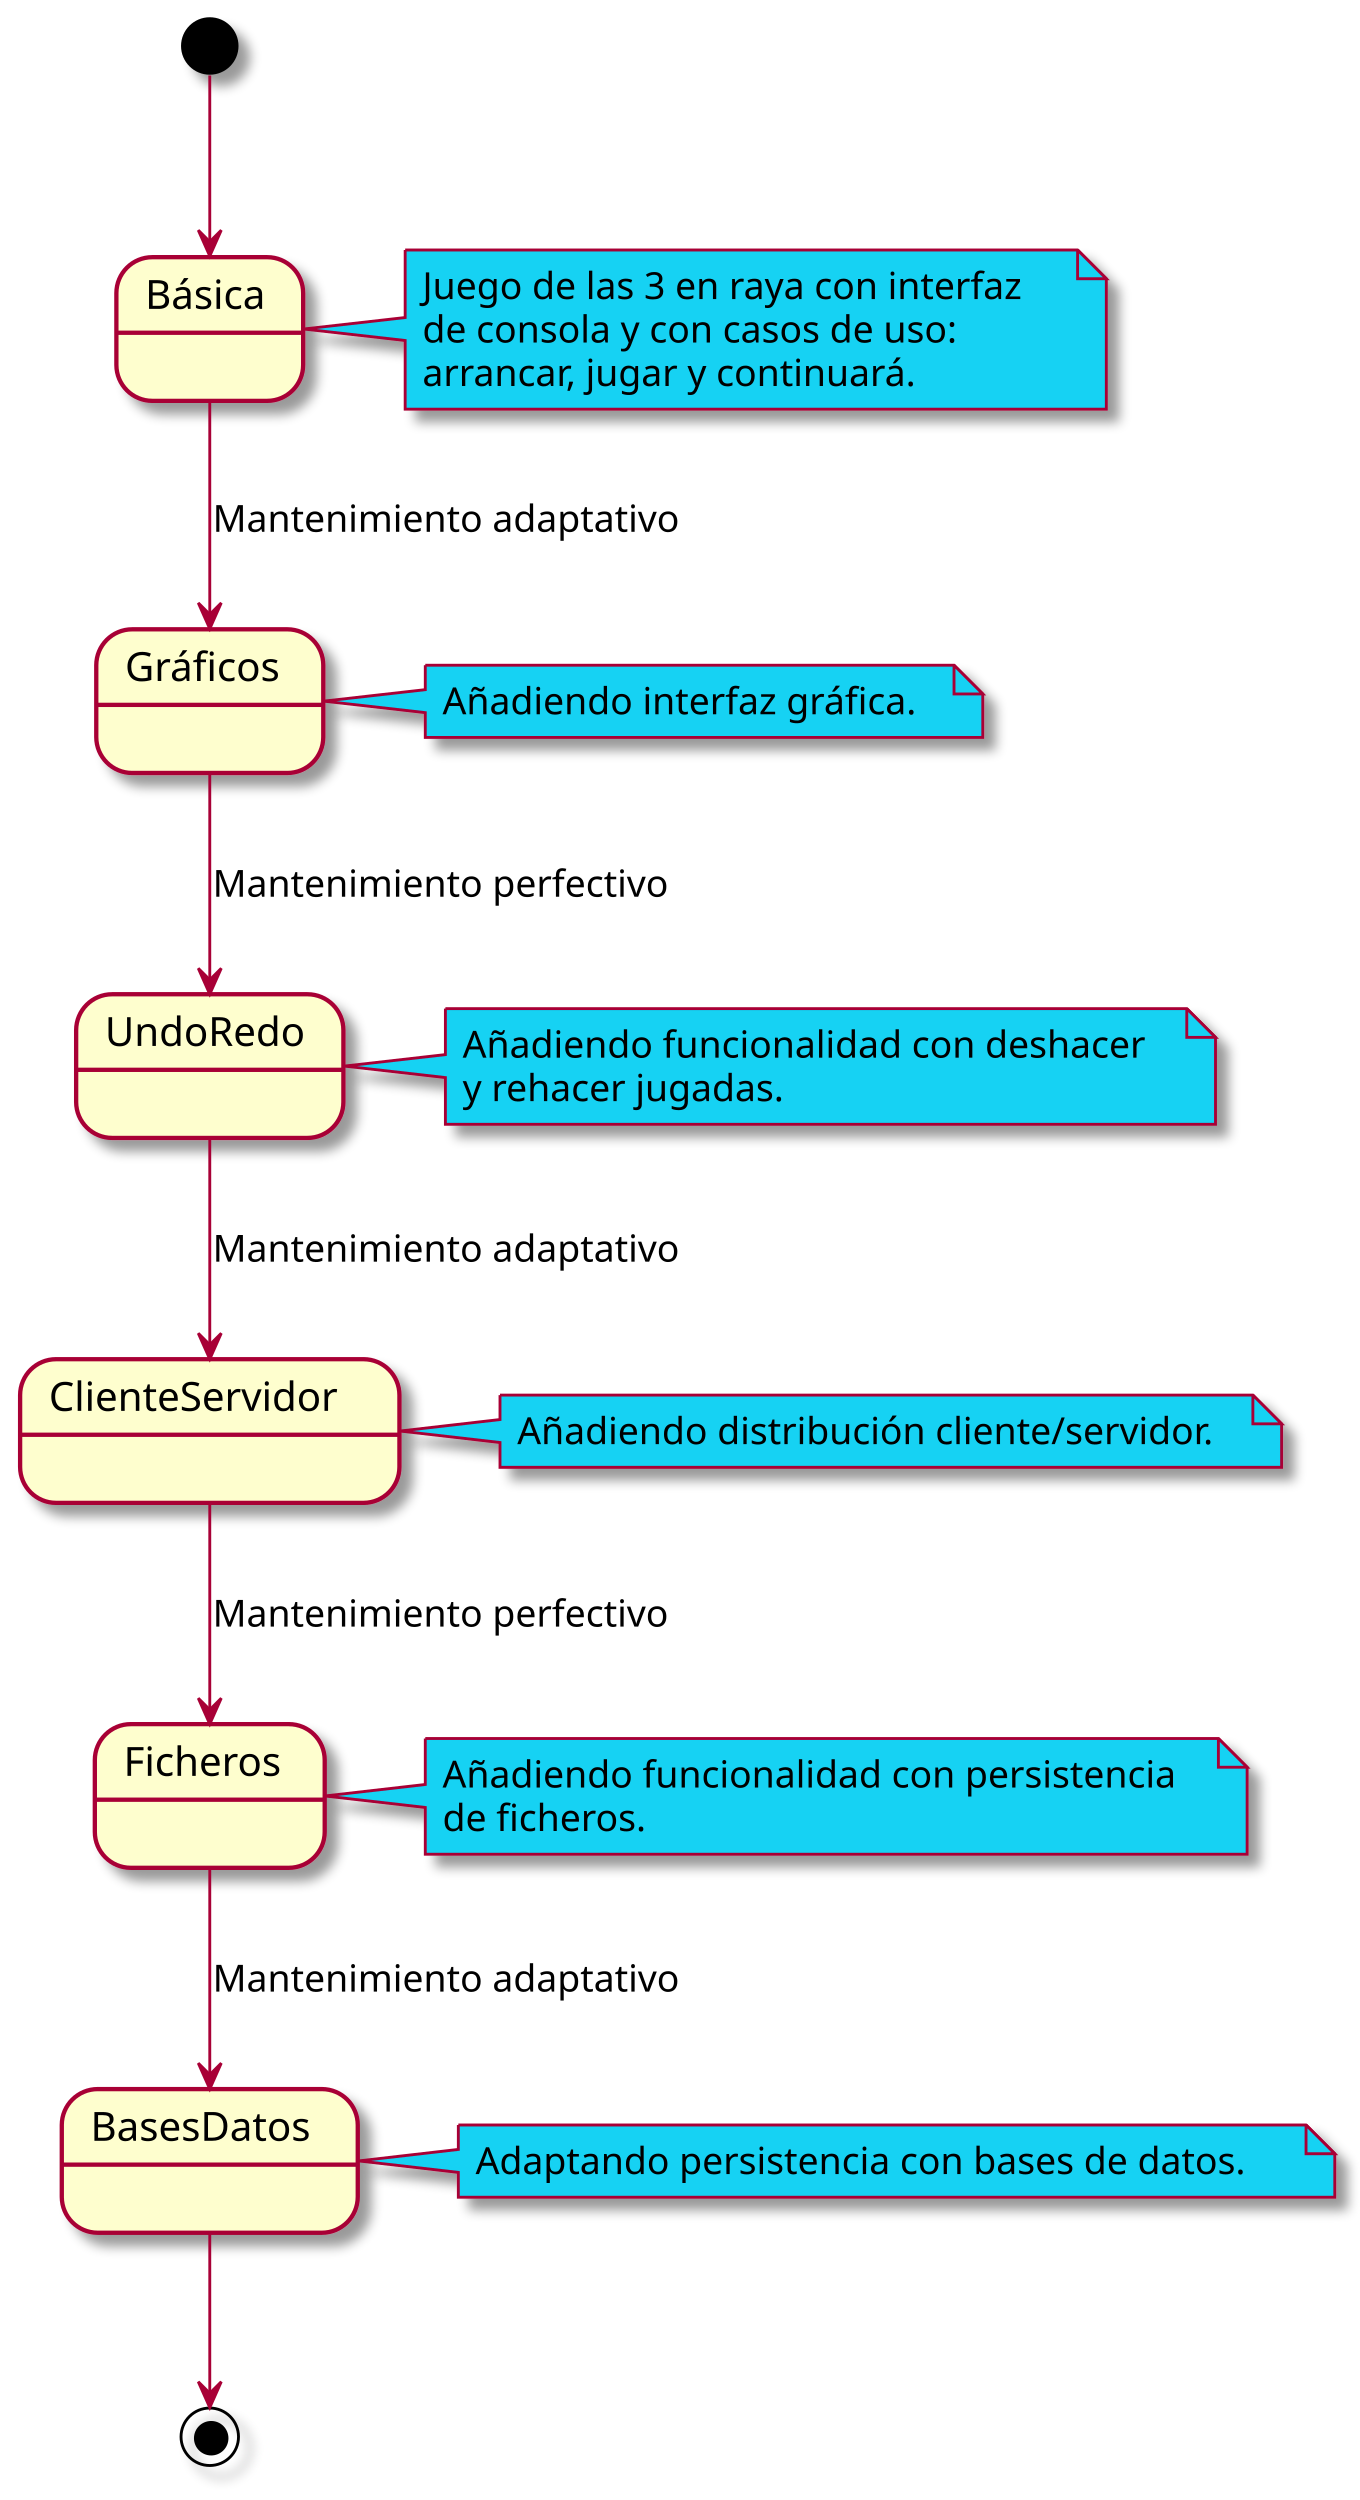
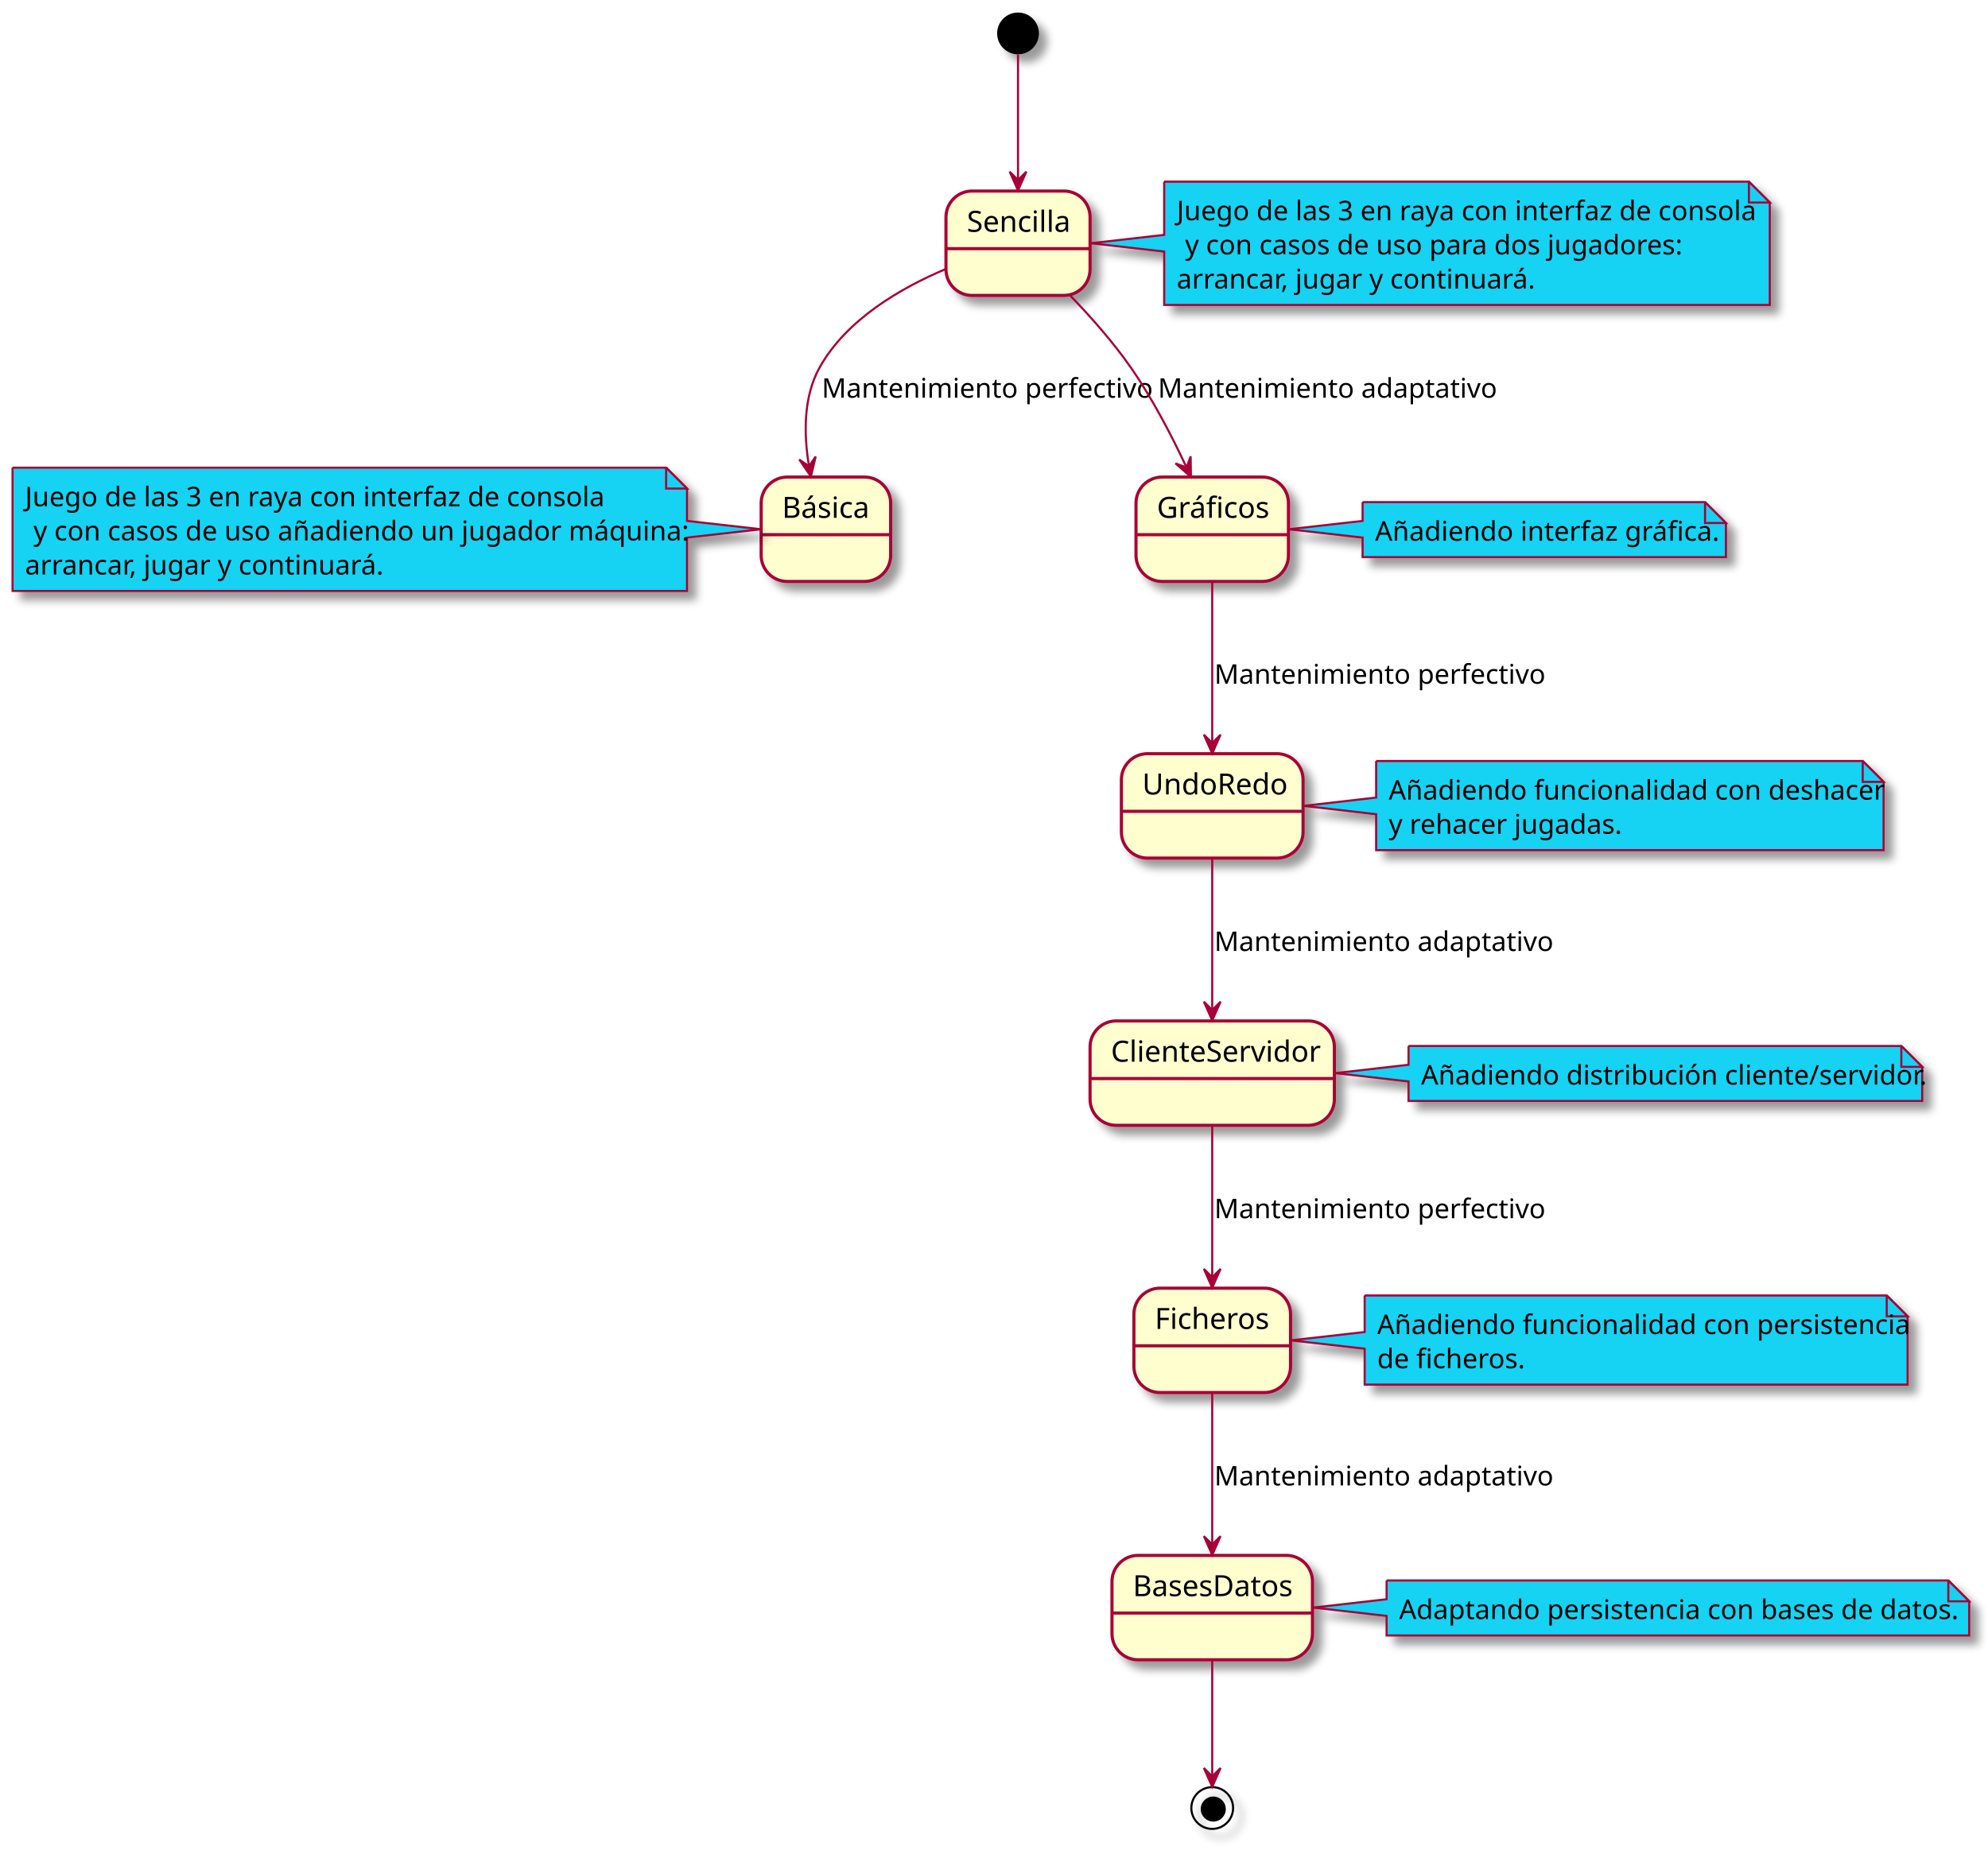
- <svg xmlns="http://www.w3.org/2000/svg" contentScriptType="application/ecmascript" contentStyleType="text/css" height="870px" preserveAspectRatio="none" style="width:473px;height:870px;" version="1.1" viewBox="0 0 473 870" width="473px" zoomAndPan="magnify">
+ <svg xmlns="http://www.w3.org/2000/svg" contentScriptType="application/ecmascript" contentStyleType="text/css" height="888px" preserveAspectRatio="none" style="width:952px;height:888px;" version="1.1" viewBox="0 0 952 888" width="952px" zoomAndPan="magnify">
  <defs>
-     <filter height="300%" id="frt6ymzceguzb" width="300%" x="-1" y="-1">
+     <filter height="300%" id="f1ic7g5mtmq2r0" width="300%" x="-1" y="-1">
      <feGaussianBlur result="blurOut" stdDeviation="2.0" />
      <feColorMatrix in="blurOut" result="blurOut2" type="matrix" values="0 0 0 0 0 0 0 0 0 0 0 0 0 0 0 0 0 0 .4 0" />
      <feOffset dx="4.0" dy="4.0" in="blurOut2" result="blurOut3" />
      <feBlend in="SourceGraphic" in2="blurOut3" mode="normal" />
    </filter>
  </defs>
  <g>
    <g id="Básica">
-       <rect fill="#FEFECE" filter="url(#frt6ymzceguzb)" height="50" rx="12.5" ry="12.5" style="stroke: #A80036; stroke-width: 1.5;" width="65" x="40.5" y="89.5" />
-       <line style="stroke: #A80036; stroke-width: 1.5;" x1="40.5" x2="105.5" y1="115.797" y2="115.797" />
-       <text fill="#000000" font-family="sans-serif" font-size="14" lengthAdjust="spacingAndGlyphs" textLength="45" x="50.5" y="107.495">Básica</text>
+       <rect fill="#FEFECE" filter="url(#f1ic7g5mtmq2r0)" height="50" rx="12.5" ry="12.5" style="stroke: #A80036; stroke-width: 1.5;" width="62" x="364.5" y="228.5" />
+       <line style="stroke: #A80036; stroke-width: 1.5;" x1="364.5" x2="426.5" y1="256.109" y2="256.109" />
+       <text fill="#000000" font-family="sans-serif" font-size="14" lengthAdjust="spacingAndGlyphs" textLength="42" x="374.5" y="248.033">Básica</text>
    </g>
    <g id="Gráficos">
-       <rect fill="#FEFECE" filter="url(#frt6ymzceguzb)" height="50" rx="12.5" ry="12.5" style="stroke: #A80036; stroke-width: 1.5;" width="79" x="33.5" y="219" />
-       <line style="stroke: #A80036; stroke-width: 1.5;" x1="33.5" x2="112.5" y1="245.297" y2="245.297" />
-       <text fill="#000000" font-family="sans-serif" font-size="14" lengthAdjust="spacingAndGlyphs" textLength="59" x="43.5" y="236.995">Gráficos</text>
+       <rect fill="#FEFECE" filter="url(#f1ic7g5mtmq2r0)" height="50" rx="12.5" ry="12.5" style="stroke: #A80036; stroke-width: 1.5;" width="73" x="544" y="228.5" />
+       <line style="stroke: #A80036; stroke-width: 1.5;" x1="544" x2="617" y1="256.109" y2="256.109" />
+       <text fill="#000000" font-family="sans-serif" font-size="14" lengthAdjust="spacingAndGlyphs" textLength="53" x="554" y="248.033">Gráficos</text>
    </g>
    <g id="UndoRedo">
-       <rect fill="#FEFECE" filter="url(#frt6ymzceguzb)" height="50" rx="12.5" ry="12.5" style="stroke: #A80036; stroke-width: 1.5;" width="93" x="26.5" y="346" />
-       <line style="stroke: #A80036; stroke-width: 1.5;" x1="26.5" x2="119.5" y1="372.297" y2="372.297" />
-       <text fill="#000000" font-family="sans-serif" font-size="14" lengthAdjust="spacingAndGlyphs" textLength="73" x="36.5" y="363.995">UndoRedo</text>
+       <rect fill="#FEFECE" filter="url(#f1ic7g5mtmq2r0)" height="50" rx="12.5" ry="12.5" style="stroke: #A80036; stroke-width: 1.5;" width="87" x="537" y="361" />
+       <line style="stroke: #A80036; stroke-width: 1.5;" x1="537" x2="624" y1="388.609" y2="388.609" />
+       <text fill="#000000" font-family="sans-serif" font-size="14" lengthAdjust="spacingAndGlyphs" textLength="67" x="547" y="380.533">UndoRedo</text>
    </g>
    <g id="ClienteServidor">
-       <rect fill="#FEFECE" filter="url(#frt6ymzceguzb)" height="50" rx="12.5" ry="12.5" style="stroke: #A80036; stroke-width: 1.5;" width="132" x="7" y="473" />
-       <line style="stroke: #A80036; stroke-width: 1.5;" x1="7" x2="139" y1="499.297" y2="499.297" />
-       <text fill="#000000" font-family="sans-serif" font-size="14" lengthAdjust="spacingAndGlyphs" textLength="112" x="17" y="490.995">ClienteServidor</text>
+       <rect fill="#FEFECE" filter="url(#f1ic7g5mtmq2r0)" height="50" rx="12.5" ry="12.5" style="stroke: #A80036; stroke-width: 1.5;" width="117" x="522" y="489" />
+       <line style="stroke: #A80036; stroke-width: 1.5;" x1="522" x2="639" y1="516.609" y2="516.609" />
+       <text fill="#000000" font-family="sans-serif" font-size="14" lengthAdjust="spacingAndGlyphs" textLength="97" x="532" y="508.533">ClienteServidor</text>
    </g>
    <g id="Ficheros">
-       <rect fill="#FEFECE" filter="url(#frt6ymzceguzb)" height="50" rx="12.5" ry="12.5" style="stroke: #A80036; stroke-width: 1.5;" width="80" x="33" y="600" />
-       <line style="stroke: #A80036; stroke-width: 1.5;" x1="33" x2="113" y1="626.297" y2="626.297" />
-       <text fill="#000000" font-family="sans-serif" font-size="14" lengthAdjust="spacingAndGlyphs" textLength="60" x="43" y="617.995">Ficheros</text>
+       <rect fill="#FEFECE" filter="url(#f1ic7g5mtmq2r0)" height="50" rx="12.5" ry="12.5" style="stroke: #A80036; stroke-width: 1.5;" width="75" x="543" y="617" />
+       <line style="stroke: #A80036; stroke-width: 1.5;" x1="543" x2="618" y1="644.609" y2="644.609" />
+       <text fill="#000000" font-family="sans-serif" font-size="14" lengthAdjust="spacingAndGlyphs" textLength="55" x="553" y="636.533">Ficheros</text>
    </g>
    <g id="BasesDatos">
-       <rect fill="#FEFECE" filter="url(#frt6ymzceguzb)" height="50" rx="12.5" ry="12.5" style="stroke: #A80036; stroke-width: 1.5;" width="103" x="21.5" y="727" />
-       <line style="stroke: #A80036; stroke-width: 1.5;" x1="21.5" x2="124.5" y1="753.297" y2="753.297" />
-       <text fill="#000000" font-family="sans-serif" font-size="14" lengthAdjust="spacingAndGlyphs" textLength="83" x="31.5" y="744.995">BasesDatos</text>
+       <rect fill="#FEFECE" filter="url(#f1ic7g5mtmq2r0)" height="50" rx="12.5" ry="12.5" style="stroke: #A80036; stroke-width: 1.5;" width="96" x="532.5" y="745" />
+       <line style="stroke: #A80036; stroke-width: 1.5;" x1="532.5" x2="628.5" y1="772.609" y2="772.609" />
+       <text fill="#000000" font-family="sans-serif" font-size="14" lengthAdjust="spacingAndGlyphs" textLength="76" x="542.5" y="764.533">BasesDatos</text>
    </g>
-     <ellipse cx="73" cy="16" fill="#000000" filter="url(#frt6ymzceguzb)" rx="10" ry="10" style="stroke: none; stroke-width: 1.0;" />
-     <ellipse cx="73" cy="848" fill="none" filter="url(#frt6ymzceguzb)" rx="10" ry="10" style="stroke: #000000; stroke-width: 1.0;" />
-     <ellipse cx="73.5" cy="848.5" fill="#000000" rx="6" ry="6" style="stroke: none; stroke-width: 1.0;" />
-     <path d="M141,87 L141,110.5 L105.656,114.5 L141,118.5 L141,142.398 A0,0 0 0 0 141,142.398 L385,142.398 A0,0 0 0 0 385,142.398 L385,97 L375,87 L141,87 A0,0 0 0 0 141,87 " fill="#15D2F3" filter="url(#frt6ymzceguzb)" style="stroke: #A80036; stroke-width: 1.0;" />
-     <path d="M375,87 L375,97 L385,97 L375,87 " fill="#15D2F3" style="stroke: #A80036; stroke-width: 1.0;" />
-     <text fill="#000000" font-family="sans-serif" font-size="13" lengthAdjust="spacingAndGlyphs" textLength="223" x="147" y="104.067">Juego de las 3 en raya con interfaz</text>
-     <text fill="#000000" font-family="sans-serif" font-size="13" lengthAdjust="spacingAndGlyphs" textLength="201" x="147" y="119.2">de consola y con casos de uso:</text>
-     <text fill="#000000" font-family="sans-serif" font-size="13" lengthAdjust="spacingAndGlyphs" textLength="182" x="147" y="134.333">arrancar, jugar y continuará.</text>
-     <path d="M148,231.5 L148,240 L112.641,244 L148,248 L148,256.633 A0,0 0 0 0 148,256.633 L342,256.633 A0,0 0 0 0 342,256.633 L342,241.5 L332,231.5 L148,231.5 A0,0 0 0 0 148,231.5 " fill="#15D2F3" filter="url(#frt6ymzceguzb)" style="stroke: #A80036; stroke-width: 1.0;" />
-     <path d="M332,231.5 L332,241.5 L342,241.5 L332,231.5 " fill="#15D2F3" style="stroke: #A80036; stroke-width: 1.0;" />
-     <text fill="#000000" font-family="sans-serif" font-size="13" lengthAdjust="spacingAndGlyphs" textLength="173" x="154" y="248.567">Añadiendo interfaz gráfica.</text>
-     <path d="M155,351 L155,367 L119.828,371 L155,375 L155,391.266 A0,0 0 0 0 155,391.266 L423,391.266 A0,0 0 0 0 423,391.266 L423,361 L413,351 L155,351 A0,0 0 0 0 155,351 " fill="#15D2F3" filter="url(#frt6ymzceguzb)" style="stroke: #A80036; stroke-width: 1.0;" />
-     <path d="M413,351 L413,361 L423,361 L413,351 " fill="#15D2F3" style="stroke: #A80036; stroke-width: 1.0;" />
-     <text fill="#000000" font-family="sans-serif" font-size="13" lengthAdjust="spacingAndGlyphs" textLength="247" x="161" y="368.067">Añadiendo funcionalidad con deshacer</text>
-     <text fill="#000000" font-family="sans-serif" font-size="13" lengthAdjust="spacingAndGlyphs" textLength="119" x="161" y="383.2">y rehacer jugadas.</text>
-     <path d="M174,485.5 L174,494 L139.193,498 L174,502 L174,510.633 A0,0 0 0 0 174,510.633 L446,510.633 A0,0 0 0 0 446,510.633 L446,495.5 L436,485.5 L174,485.5 A0,0 0 0 0 174,485.5 " fill="#15D2F3" filter="url(#frt6ymzceguzb)" style="stroke: #A80036; stroke-width: 1.0;" />
-     <path d="M436,485.5 L436,495.5 L446,495.5 L436,485.5 " fill="#15D2F3" style="stroke: #A80036; stroke-width: 1.0;" />
-     <text fill="#000000" font-family="sans-serif" font-size="13" lengthAdjust="spacingAndGlyphs" textLength="251" x="180" y="502.567">Añadiendo distribución cliente/servidor.</text>
-     <path d="M148,605 L148,621 L113.023,625 L148,629 L148,645.266 A0,0 0 0 0 148,645.266 L434,645.266 A0,0 0 0 0 434,645.266 L434,615 L424,605 L148,605 A0,0 0 0 0 148,605 " fill="#15D2F3" filter="url(#frt6ymzceguzb)" style="stroke: #A80036; stroke-width: 1.0;" />
-     <path d="M424,605 L424,615 L434,615 L424,605 " fill="#15D2F3" style="stroke: #A80036; stroke-width: 1.0;" />
-     <text fill="#000000" font-family="sans-serif" font-size="13" lengthAdjust="spacingAndGlyphs" textLength="265" x="154" y="622.067">Añadiendo funcionalidad con persistencia</text>
-     <text fill="#000000" font-family="sans-serif" font-size="13" lengthAdjust="spacingAndGlyphs" textLength="75" x="154" y="637.2">de ficheros.</text>
-     <path d="M159.5,739.5 L159.5,748 L124.814,752 L159.5,756 L159.5,764.633 A0,0 0 0 0 159.5,764.633 L464.5,764.633 A0,0 0 0 0 464.5,764.633 L464.5,749.5 L454.5,739.5 L159.5,739.5 A0,0 0 0 0 159.5,739.5 " fill="#15D2F3" filter="url(#frt6ymzceguzb)" style="stroke: #A80036; stroke-width: 1.0;" />
-     <path d="M454.5,739.5 L454.5,749.5 L464.5,749.5 L454.5,739.5 " fill="#15D2F3" style="stroke: #A80036; stroke-width: 1.0;" />
-     <text fill="#000000" font-family="sans-serif" font-size="13" lengthAdjust="spacingAndGlyphs" textLength="284" x="165.5" y="756.567">Adaptando persistencia con bases de datos.</text>
-     <path d="M73,26.253 C73,39.417 73,64.15 73,83.93 " fill="none" id="*start-to-Básica" style="stroke: #A80036; stroke-width: 1.0;" />
-     <polygon fill="#A80036" points="73,89.102,77,80.102,73,84.102,69,80.102,73,89.102" style="stroke: #A80036; stroke-width: 1.0;" />
-     <path d="M73,139.782 C73,160.785 73,191.212 73,213.59 " fill="none" id="Básica-to-Gráficos" style="stroke: #A80036; stroke-width: 1.0;" />
-     <polygon fill="#A80036" points="73,218.809,77,209.809,73,213.809,69,209.809,73,218.809" style="stroke: #A80036; stroke-width: 1.0;" />
-     <text fill="#000000" font-family="sans-serif" font-size="13" lengthAdjust="spacingAndGlyphs" textLength="168" x="74" y="185.067">Mantenimiento adaptativo</text>
-     <path d="M73,269.101 C73,289.593 73,319.076 73,340.884 " fill="none" id="Gráficos-to-UndoRedo" style="stroke: #A80036; stroke-width: 1.0;" />
-     <polygon fill="#A80036" points="73,345.973,77,336.973,73,340.973,69,336.973,73,345.973" style="stroke: #A80036; stroke-width: 1.0;" />
-     <text fill="#000000" font-family="sans-serif" font-size="13" lengthAdjust="spacingAndGlyphs" textLength="164" x="74" y="312.067">Mantenimiento perfectivo</text>
-     <path d="M73,396.101 C73,416.593 73,446.076 73,467.884 " fill="none" id="UndoRedo-to-ClienteServidor" style="stroke: #A80036; stroke-width: 1.0;" />
-     <polygon fill="#A80036" points="73,472.973,77,463.973,73,467.973,69,463.973,73,472.973" style="stroke: #A80036; stroke-width: 1.0;" />
-     <text fill="#000000" font-family="sans-serif" font-size="13" lengthAdjust="spacingAndGlyphs" textLength="168" x="74" y="439.067">Mantenimiento adaptativo</text>
-     <path d="M73,523.101 C73,543.593 73,573.076 73,594.884 " fill="none" id="ClienteServidor-to-Ficheros" style="stroke: #A80036; stroke-width: 1.0;" />
-     <polygon fill="#A80036" points="73,599.973,77,590.973,73,594.973,69,590.973,73,599.973" style="stroke: #A80036; stroke-width: 1.0;" />
-     <text fill="#000000" font-family="sans-serif" font-size="13" lengthAdjust="spacingAndGlyphs" textLength="164" x="74" y="566.067">Mantenimiento perfectivo</text>
-     <path d="M73,650.101 C73,670.593 73,700.076 73,721.884 " fill="none" id="Ficheros-to-BasesDatos" style="stroke: #A80036; stroke-width: 1.0;" />
-     <polygon fill="#A80036" points="73,726.973,77,717.973,73,721.973,69,717.973,73,726.973" style="stroke: #A80036; stroke-width: 1.0;" />
-     <text fill="#000000" font-family="sans-serif" font-size="13" lengthAdjust="spacingAndGlyphs" textLength="168" x="74" y="693.067">Mantenimiento adaptativo</text>
-     <path d="M73,777.207 C73,794.842 73,818.126 73,832.835 " fill="none" id="BasesDatos-to-*end" style="stroke: #A80036; stroke-width: 1.0;" />
-     <polygon fill="#A80036" points="73,837.84,77,828.84,73,832.84,69,828.84,73,837.84" style="stroke: #A80036; stroke-width: 1.0;" />
+     <ellipse cx="487.5" cy="16" fill="#000000" filter="url(#f1ic7g5mtmq2r0)" rx="10" ry="10" style="stroke: none; stroke-width: 1.0;" />
+     <g id="Sencilla">
+       <rect fill="#FEFECE" filter="url(#f1ic7g5mtmq2r0)" height="50" rx="12.5" ry="12.5" style="stroke: #A80036; stroke-width: 1.5;" width="69" x="453" y="91.5" />
+       <line style="stroke: #A80036; stroke-width: 1.5;" x1="453" x2="522" y1="119.109" y2="119.109" />
+       <text fill="#000000" font-family="sans-serif" font-size="14" lengthAdjust="spacingAndGlyphs" textLength="49" x="463" y="111.033">Sencilla</text>
+     </g>
+     <ellipse cx="580.5" cy="866" fill="none" filter="url(#f1ic7g5mtmq2r0)" rx="10" ry="10" style="stroke: #000000; stroke-width: 1.0;" />
+     <ellipse cx="581" cy="866.5" fill="#000000" rx="6" ry="6" style="stroke: none; stroke-width: 1.0;" />
+     <path d="M557.5,87 L557.5,112.5 L522.354,116.5 L557.5,120.5 L557.5,146.055 A0,0 0 0 0 557.5,146.055 L847.5,146.055 A0,0 0 0 0 847.5,146.055 L847.5,97 L837.5,87 L557.5,87 A0,0 0 0 0 557.5,87 " fill="#15D2F3" filter="url(#f1ic7g5mtmq2r0)" style="stroke: #A80036; stroke-width: 1.0;" />
+     <path d="M837.5,87 L837.5,97 L847.5,97 L837.5,87 " fill="#15D2F3" style="stroke: #A80036; stroke-width: 1.0;" />
+     <text fill="#000000" font-family="sans-serif" font-size="13" lengthAdjust="spacingAndGlyphs" textLength="269" x="563.5" y="105.495">Juego de las 3 en raya con interfaz de consola</text>
+     <text fill="#000000" font-family="sans-serif" font-size="13" lengthAdjust="spacingAndGlyphs" textLength="232" x="567.5" y="121.847">y con casos de uso para dos jugadores:</text>
+     <text fill="#000000" font-family="sans-serif" font-size="13" lengthAdjust="spacingAndGlyphs" textLength="162" x="563.5" y="138.198">arrancar, jugar y continuará.</text>
+     <path d="M6,224 L6,283.055 A0,0 0 0 0 6,283.055 L329,283.055 A0,0 0 0 0 329,283.055 L329,257.5 L364.398,253.5 L329,249.5 L329,234 L319,224 L6,224 A0,0 0 0 0 6,224 " fill="#15D2F3" filter="url(#f1ic7g5mtmq2r0)" style="stroke: #A80036; stroke-width: 1.0;" />
+     <path d="M319,224 L319,234 L329,234 L319,224 " fill="#15D2F3" style="stroke: #A80036; stroke-width: 1.0;" />
+     <text fill="#000000" font-family="sans-serif" font-size="13" lengthAdjust="spacingAndGlyphs" textLength="269" x="12" y="242.495">Juego de las 3 en raya con interfaz de consola</text>
+     <text fill="#000000" font-family="sans-serif" font-size="13" lengthAdjust="spacingAndGlyphs" textLength="298" x="16" y="258.847">y con casos de uso añadiendo un jugador máquina:</text>
+     <text fill="#000000" font-family="sans-serif" font-size="13" lengthAdjust="spacingAndGlyphs" textLength="162" x="12" y="275.198">arrancar, jugar y continuará.</text>
+     <path d="M652.5,240.5 L652.5,249.5 L617.145,253.5 L652.5,257.5 L652.5,266.852 A0,0 0 0 0 652.5,266.852 L826.5,266.852 A0,0 0 0 0 826.5,266.852 L826.5,250.5 L816.5,240.5 L652.5,240.5 A0,0 0 0 0 652.5,240.5 " fill="#15D2F3" filter="url(#f1ic7g5mtmq2r0)" style="stroke: #A80036; stroke-width: 1.0;" />
+     <path d="M816.5,240.5 L816.5,250.5 L826.5,250.5 L816.5,240.5 " fill="#15D2F3" style="stroke: #A80036; stroke-width: 1.0;" />
+     <text fill="#000000" font-family="sans-serif" font-size="13" lengthAdjust="spacingAndGlyphs" textLength="153" x="658.5" y="258.995">Añadiendo interfaz gráfica.</text>
+     <path d="M659,364.5 L659,382 L624.25,386 L659,390 L659,407.203 A0,0 0 0 0 659,407.203 L902,407.203 A0,0 0 0 0 902,407.203 L902,374.5 L892,364.5 L659,364.5 A0,0 0 0 0 659,364.5 " fill="#15D2F3" filter="url(#f1ic7g5mtmq2r0)" style="stroke: #A80036; stroke-width: 1.0;" />
+     <path d="M892,364.5 L892,374.5 L902,374.5 L892,364.5 " fill="#15D2F3" style="stroke: #A80036; stroke-width: 1.0;" />
+     <text fill="#000000" font-family="sans-serif" font-size="13" lengthAdjust="spacingAndGlyphs" textLength="222" x="665" y="382.995">Añadiendo funcionalidad con deshacer</text>
+     <text fill="#000000" font-family="sans-serif" font-size="13" lengthAdjust="spacingAndGlyphs" textLength="107" x="665" y="399.347">y rehacer jugadas.</text>
+     <path d="M674.5,501 L674.5,510 L639.412,514 L674.5,518 L674.5,527.352 A0,0 0 0 0 674.5,527.352 L920.5,527.352 A0,0 0 0 0 920.5,527.352 L920.5,511 L910.5,501 L674.5,501 A0,0 0 0 0 674.5,501 " fill="#15D2F3" filter="url(#f1ic7g5mtmq2r0)" style="stroke: #A80036; stroke-width: 1.0;" />
+     <path d="M910.5,501 L910.5,511 L920.5,511 L910.5,501 " fill="#15D2F3" style="stroke: #A80036; stroke-width: 1.0;" />
+     <text fill="#000000" font-family="sans-serif" font-size="13" lengthAdjust="spacingAndGlyphs" textLength="225" x="680.5" y="519.495">Añadiendo distribución cliente/servidor.</text>
+     <path d="M653.5,620.5 L653.5,638 L618.166,642 L653.5,646 L653.5,663.203 A0,0 0 0 0 653.5,663.203 L913.5,663.203 A0,0 0 0 0 913.5,663.203 L913.5,630.5 L903.5,620.5 L653.5,620.5 A0,0 0 0 0 653.5,620.5 " fill="#15D2F3" filter="url(#f1ic7g5mtmq2r0)" style="stroke: #A80036; stroke-width: 1.0;" />
+     <path d="M903.5,620.5 L903.5,630.5 L913.5,630.5 L903.5,620.5 " fill="#15D2F3" style="stroke: #A80036; stroke-width: 1.0;" />
+     <text fill="#000000" font-family="sans-serif" font-size="13" lengthAdjust="spacingAndGlyphs" textLength="239" x="659.5" y="638.995">Añadiendo funcionalidad con persistencia</text>
+     <text fill="#000000" font-family="sans-serif" font-size="13" lengthAdjust="spacingAndGlyphs" textLength="67" x="659.5" y="655.347">de ficheros.</text>
+     <path d="M664,757 L664,766 L628.846,770 L664,774 L664,783.352 A0,0 0 0 0 664,783.352 L943,783.352 A0,0 0 0 0 943,783.352 L943,767 L933,757 L664,757 A0,0 0 0 0 664,757 " fill="#15D2F3" filter="url(#f1ic7g5mtmq2r0)" style="stroke: #A80036; stroke-width: 1.0;" />
+     <path d="M933,757 L933,767 L943,767 L933,757 " fill="#15D2F3" style="stroke: #A80036; stroke-width: 1.0;" />
+     <text fill="#000000" font-family="sans-serif" font-size="13" lengthAdjust="spacingAndGlyphs" textLength="258" x="670" y="775.495">Adaptando persistencia con bases de datos.</text>
+     <path d="M487.5,26.09 C487.5,39.613 487.5,65.635 487.5,86.133 " fill="none" id="*start-to-Sencilla" style="stroke: #A80036; stroke-width: 1.0;" />
+     <polygon fill="#A80036" points="487.5,91.215,491.5,82.215,487.5,86.215,483.5,82.215,487.5,91.215" style="stroke: #A80036; stroke-width: 1.0;" />
+     <path d="M452.915,128.852 C431.355,137.93 405.346,153.003 392.5,176 C384.58,190.178 384.904,208.25 387.406,223.268 " fill="none" id="Sencilla-to-Básica" style="stroke: #A80036; stroke-width: 1.0;" />
+     <polygon fill="#A80036" points="388.33,228.234,390.617,218.654,387.416,223.318,382.752,220.117,388.33,228.234" style="stroke: #A80036; stroke-width: 1.0;" />
+     <text fill="#000000" font-family="sans-serif" font-size="13" lengthAdjust="spacingAndGlyphs" textLength="143" x="393.5" y="190.495">Mantenimiento perfectivo</text>
+     <path d="M512.494,141.551 C522.226,151.654 533.047,163.865 541.5,176 C551.835,190.836 561.131,208.786 568.053,223.569 " fill="none" id="Sencilla-to-Gráficos" style="stroke: #A80036; stroke-width: 1.0;" />
+     <polygon fill="#A80036" points="570.308,228.452,570.168,218.604,568.212,223.912,562.904,221.957,570.308,228.452" style="stroke: #A80036; stroke-width: 1.0;" />
+     <text fill="#000000" font-family="sans-serif" font-size="13" lengthAdjust="spacingAndGlyphs" textLength="147" x="554.5" y="190.495">Mantenimiento adaptativo</text>
+     <path d="M580.5,278.74 C580.5,300.532 580.5,332.586 580.5,355.786 " fill="none" id="Gráficos-to-UndoRedo" style="stroke: #A80036; stroke-width: 1.0;" />
+     <polygon fill="#A80036" points="580.5,360.89,584.5,351.89,580.5,355.89,576.5,351.89,580.5,360.89" style="stroke: #A80036; stroke-width: 1.0;" />
+     <text fill="#000000" font-family="sans-serif" font-size="13" lengthAdjust="spacingAndGlyphs" textLength="143" x="581.5" y="327.495">Mantenimiento perfectivo</text>
+     <path d="M580.5,411.294 C580.5,431.95 580.5,461.669 580.5,483.651 " fill="none" id="UndoRedo-to-ClienteServidor" style="stroke: #A80036; stroke-width: 1.0;" />
+     <polygon fill="#A80036" points="580.5,488.781,584.5,479.781,580.5,483.781,576.5,479.781,580.5,488.781" style="stroke: #A80036; stroke-width: 1.0;" />
+     <text fill="#000000" font-family="sans-serif" font-size="13" lengthAdjust="spacingAndGlyphs" textLength="147" x="581.5" y="455.495">Mantenimiento adaptativo</text>
+     <path d="M580.5,539.294 C580.5,559.95 580.5,589.669 580.5,611.651 " fill="none" id="ClienteServidor-to-Ficheros" style="stroke: #A80036; stroke-width: 1.0;" />
+     <polygon fill="#A80036" points="580.5,616.781,584.5,607.781,580.5,611.781,576.5,607.781,580.5,616.781" style="stroke: #A80036; stroke-width: 1.0;" />
+     <text fill="#000000" font-family="sans-serif" font-size="13" lengthAdjust="spacingAndGlyphs" textLength="143" x="581.5" y="583.495">Mantenimiento perfectivo</text>
+     <path d="M580.5,667.294 C580.5,687.95 580.5,717.669 580.5,739.651 " fill="none" id="Ficheros-to-BasesDatos" style="stroke: #A80036; stroke-width: 1.0;" />
+     <polygon fill="#A80036" points="580.5,744.781,584.5,735.781,580.5,739.781,576.5,735.781,580.5,744.781" style="stroke: #A80036; stroke-width: 1.0;" />
+     <text fill="#000000" font-family="sans-serif" font-size="13" lengthAdjust="spacingAndGlyphs" textLength="147" x="581.5" y="711.495">Mantenimiento adaptativo</text>
+     <path d="M580.5,795.207 C580.5,812.842 580.5,836.126 580.5,850.835 " fill="none" id="BasesDatos-to-*end" style="stroke: #A80036; stroke-width: 1.0;" />
+     <polygon fill="#A80036" points="580.5,855.84,584.5,846.84,580.5,850.84,576.5,846.84,580.5,855.84" style="stroke: #A80036; stroke-width: 1.0;" />
  </g>
</svg>
